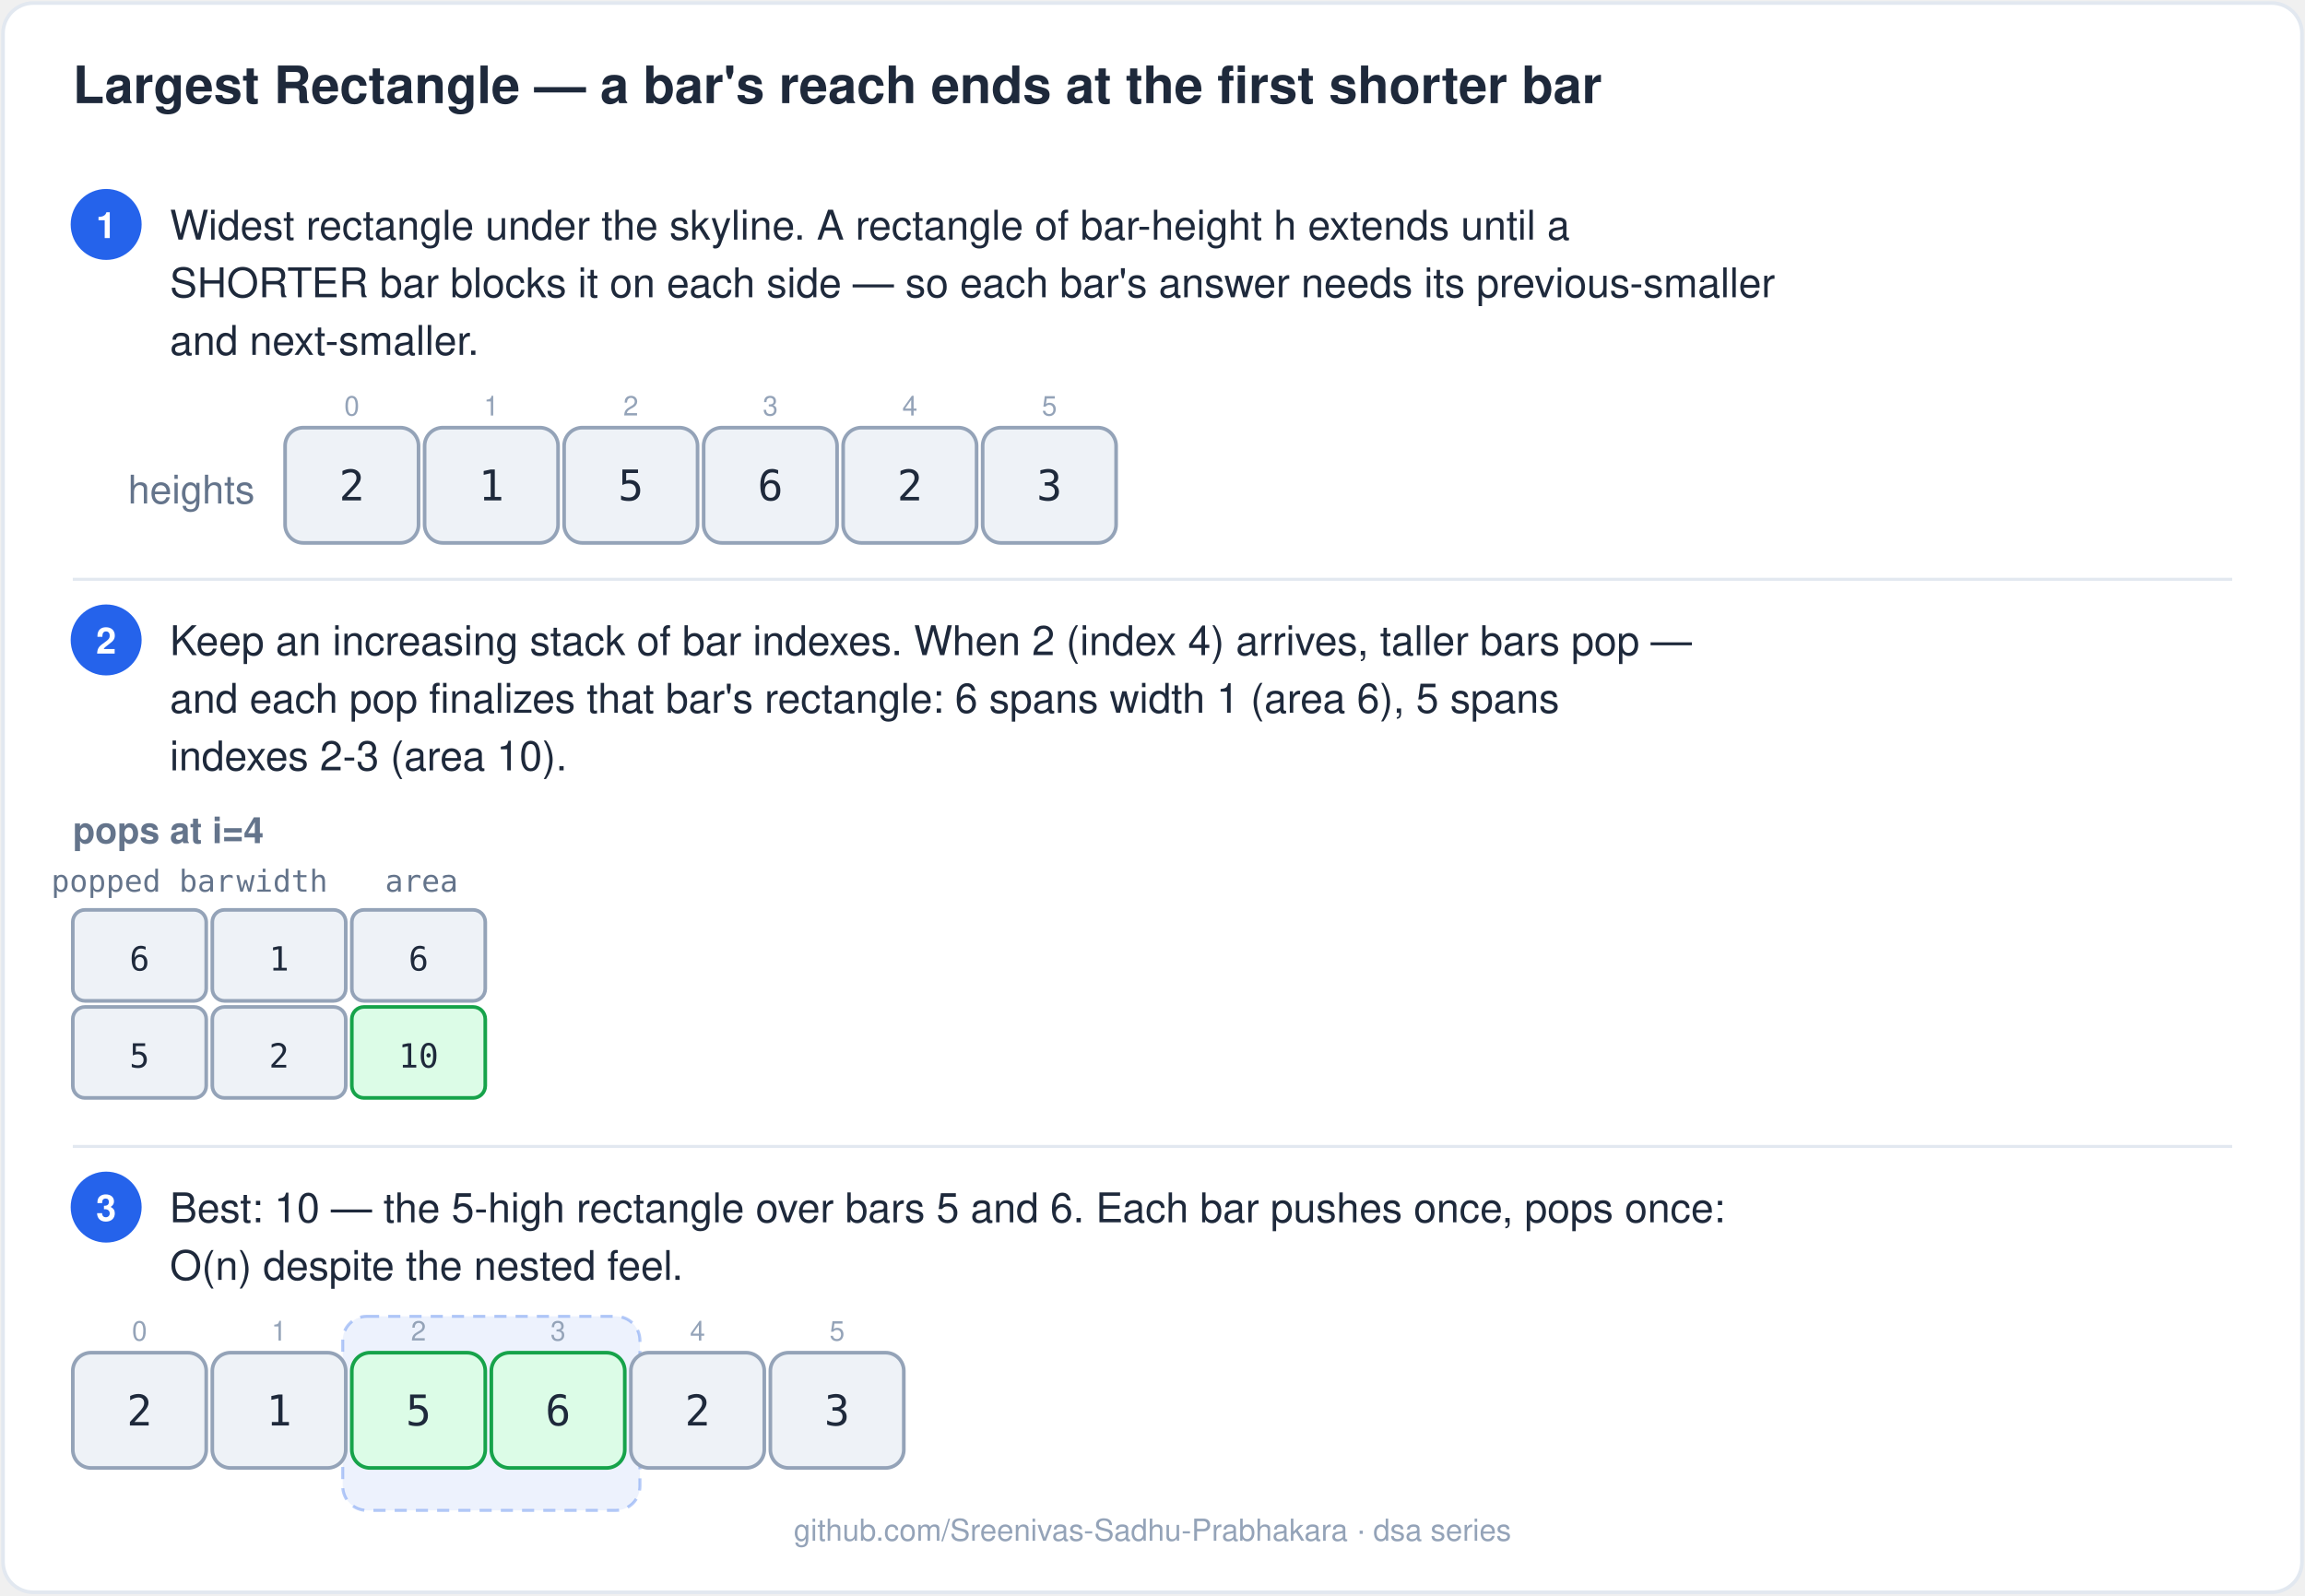
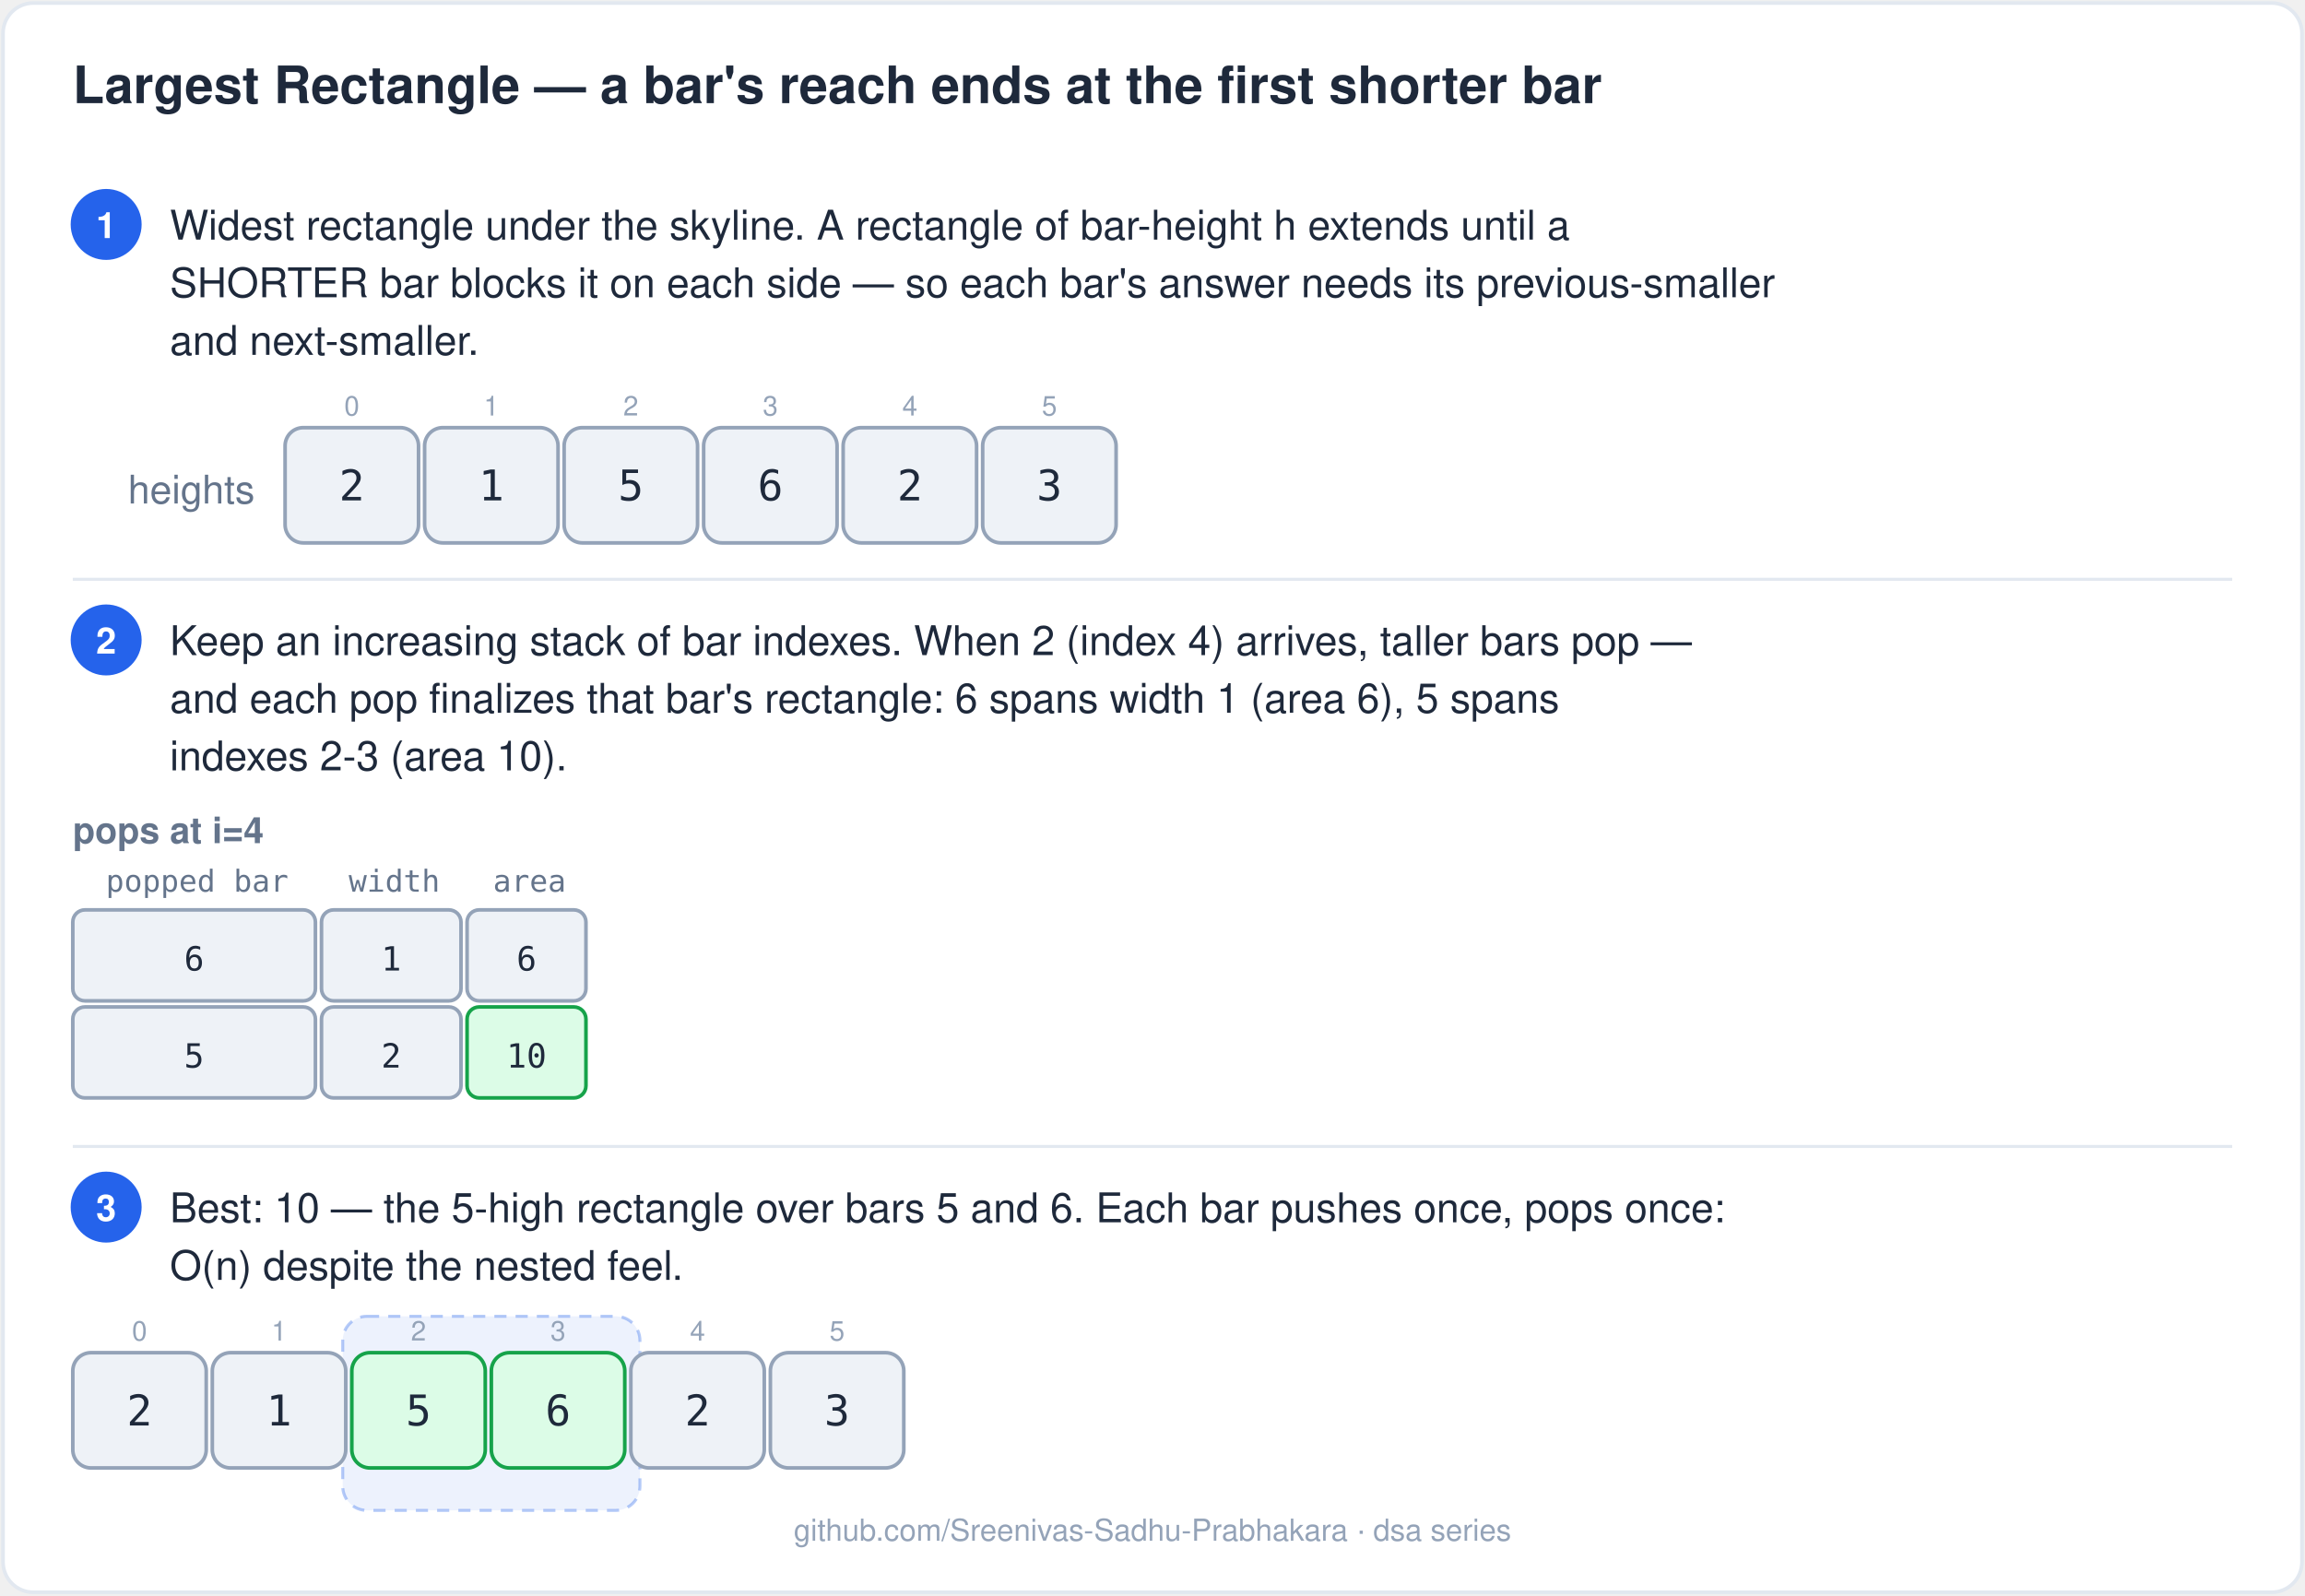
<svg xmlns="http://www.w3.org/2000/svg" width="760" height="526" viewBox="0 0 760 526" role="img" aria-label="Step-by-step visual walkthrough">
  <defs>
    <marker id="arr" markerWidth="8" markerHeight="8" refX="6" refY="3" orient="auto">
      <path d="M0,0 L7,3 L0,6 z" fill="context-stroke" />
    </marker>
  </defs>
  <rect x="1.0" y="1.0" width="758.0" height="524.0" rx="10" fill="#ffffff" stroke="#e2e8f0" stroke-width="1.2" />
  <text x="24.0" y="34.0" font-family="-apple-system,Segoe UI,Helvetica,Arial,sans-serif" font-size="17" fill="#1e293b" text-anchor="start" font-weight="600">Largest Rectangle — a bar's reach ends at the first shorter bar</text>
  <circle cx="35.0" cy="74.0" r="11" fill="#2563eb" stroke="#2563eb" stroke-width="1.4" />
  <text x="35.0" y="78.5" font-family="-apple-system,Segoe UI,Helvetica,Arial,sans-serif" font-size="12" fill="#ffffff" text-anchor="middle" font-weight="600">1</text>
  <text x="56.0" y="79.0" font-family="-apple-system,Segoe UI,Helvetica,Arial,sans-serif" font-size="13.5" fill="#1e293b" text-anchor="start">Widest rectangle under the skyline. A rectangle of bar-height h extends until a</text>
  <text x="56.0" y="98.0" font-family="-apple-system,Segoe UI,Helvetica,Arial,sans-serif" font-size="13.5" fill="#1e293b" text-anchor="start">SHORTER bar blocks it on each side — so each bar's answer needs its previous-smaller</text>
  <text x="56.0" y="117.0" font-family="-apple-system,Segoe UI,Helvetica,Arial,sans-serif" font-size="13.5" fill="#1e293b" text-anchor="start">and next-smaller.</text>
  <text x="84.0" y="166.0" font-family="-apple-system,Segoe UI,Helvetica,Arial,sans-serif" font-size="13" fill="#64748b" text-anchor="end">heights</text>
  <rect x="94.0" y="141.0" width="44.0" height="38.0" rx="6" fill="#eef2f7" stroke="#94a3b8" stroke-width="1.2" />
  <text x="116.0" y="165.0" font-family="ui-monospace,Menlo,monospace" font-size="14" fill="#1e293b" text-anchor="middle">2</text>
  <text x="116.0" y="137.0" font-family="-apple-system,Segoe UI,Helvetica,Arial,sans-serif" font-size="9" fill="#94a3b8" text-anchor="middle">0</text>
  <rect x="140.0" y="141.0" width="44.0" height="38.0" rx="6" fill="#eef2f7" stroke="#94a3b8" stroke-width="1.2" />
  <text x="162.0" y="165.0" font-family="ui-monospace,Menlo,monospace" font-size="14" fill="#1e293b" text-anchor="middle">1</text>
  <text x="162.0" y="137.0" font-family="-apple-system,Segoe UI,Helvetica,Arial,sans-serif" font-size="9" fill="#94a3b8" text-anchor="middle">1</text>
  <rect x="186.0" y="141.0" width="44.0" height="38.0" rx="6" fill="#eef2f7" stroke="#94a3b8" stroke-width="1.2" />
  <text x="208.0" y="165.0" font-family="ui-monospace,Menlo,monospace" font-size="14" fill="#1e293b" text-anchor="middle">5</text>
  <text x="208.0" y="137.0" font-family="-apple-system,Segoe UI,Helvetica,Arial,sans-serif" font-size="9" fill="#94a3b8" text-anchor="middle">2</text>
  <rect x="232.0" y="141.0" width="44.0" height="38.0" rx="6" fill="#eef2f7" stroke="#94a3b8" stroke-width="1.2" />
  <text x="254.0" y="165.0" font-family="ui-monospace,Menlo,monospace" font-size="14" fill="#1e293b" text-anchor="middle">6</text>
  <text x="254.0" y="137.0" font-family="-apple-system,Segoe UI,Helvetica,Arial,sans-serif" font-size="9" fill="#94a3b8" text-anchor="middle">3</text>
  <rect x="278.0" y="141.0" width="44.0" height="38.0" rx="6" fill="#eef2f7" stroke="#94a3b8" stroke-width="1.2" />
  <text x="300.0" y="165.0" font-family="ui-monospace,Menlo,monospace" font-size="14" fill="#1e293b" text-anchor="middle">2</text>
  <text x="300.0" y="137.0" font-family="-apple-system,Segoe UI,Helvetica,Arial,sans-serif" font-size="9" fill="#94a3b8" text-anchor="middle">4</text>
  <rect x="324.0" y="141.0" width="44.0" height="38.0" rx="6" fill="#eef2f7" stroke="#94a3b8" stroke-width="1.2" />
  <text x="346.0" y="165.0" font-family="ui-monospace,Menlo,monospace" font-size="14" fill="#1e293b" text-anchor="middle">3</text>
  <text x="346.0" y="137.0" font-family="-apple-system,Segoe UI,Helvetica,Arial,sans-serif" font-size="9" fill="#94a3b8" text-anchor="middle">5</text>
  <line x1="24.0" y1="191.0" x2="736.0" y2="191.0" stroke="#e2e8f0" stroke-width="1" />
  <circle cx="35.0" cy="211.0" r="11" fill="#2563eb" stroke="#2563eb" stroke-width="1.4" />
  <text x="35.0" y="215.5" font-family="-apple-system,Segoe UI,Helvetica,Arial,sans-serif" font-size="12" fill="#ffffff" text-anchor="middle" font-weight="600">2</text>
  <text x="56.0" y="216.0" font-family="-apple-system,Segoe UI,Helvetica,Arial,sans-serif" font-size="13.5" fill="#1e293b" text-anchor="start">Keep an increasing stack of bar indexes. When 2 (index 4) arrives, taller bars pop —</text>
  <text x="56.0" y="235.0" font-family="-apple-system,Segoe UI,Helvetica,Arial,sans-serif" font-size="13.5" fill="#1e293b" text-anchor="start">and each pop finalizes that bar's rectangle: 6 spans width 1 (area 6), 5 spans</text>
  <text x="56.0" y="254.0" font-family="-apple-system,Segoe UI,Helvetica,Arial,sans-serif" font-size="13.5" fill="#1e293b" text-anchor="start">indexes 2-3 (area 10).</text>
  <text x="24.0" y="278.0" font-family="-apple-system,Segoe UI,Helvetica,Arial,sans-serif" font-size="12" fill="#64748b" text-anchor="start" font-weight="600">pops at i=4</text>
-   <text x="47.0" y="294.0" font-family="ui-monospace,Menlo,monospace" font-size="10" fill="#64748b" text-anchor="middle">popped bar</text>
-   <text x="93.0" y="294.0" font-family="ui-monospace,Menlo,monospace" font-size="10" fill="#64748b" text-anchor="middle">width</text>
-   <text x="139.0" y="294.0" font-family="ui-monospace,Menlo,monospace" font-size="10" fill="#64748b" text-anchor="middle">area</text>
-   <rect x="24.0" y="300.0" width="44.0" height="30.0" rx="4" fill="#eef2f7" stroke="#94a3b8" stroke-width="1.2" />
-   <text x="46.0" y="320.0" font-family="ui-monospace,Menlo,monospace" font-size="11" fill="#1e293b" text-anchor="middle">6</text>
-   <rect x="70.0" y="300.0" width="44.0" height="30.0" rx="4" fill="#eef2f7" stroke="#94a3b8" stroke-width="1.2" />
-   <text x="92.0" y="320.0" font-family="ui-monospace,Menlo,monospace" font-size="11" fill="#1e293b" text-anchor="middle">1</text>
-   <rect x="116.0" y="300.0" width="44.0" height="30.0" rx="4" fill="#eef2f7" stroke="#94a3b8" stroke-width="1.2" />
-   <text x="138.0" y="320.0" font-family="ui-monospace,Menlo,monospace" font-size="11" fill="#1e293b" text-anchor="middle">6</text>
-   <rect x="24.0" y="332.0" width="44.0" height="30.0" rx="4" fill="#eef2f7" stroke="#94a3b8" stroke-width="1.2" />
-   <text x="46.0" y="352.0" font-family="ui-monospace,Menlo,monospace" font-size="11" fill="#1e293b" text-anchor="middle">5</text>
-   <rect x="70.0" y="332.0" width="44.0" height="30.0" rx="4" fill="#eef2f7" stroke="#94a3b8" stroke-width="1.2" />
-   <text x="92.0" y="352.0" font-family="ui-monospace,Menlo,monospace" font-size="11" fill="#1e293b" text-anchor="middle">2</text>
-   <rect x="116.0" y="332.0" width="44.0" height="30.0" rx="4" fill="#dcfce7" stroke="#16a34a" stroke-width="1.2" />
-   <text x="138.0" y="352.0" font-family="ui-monospace,Menlo,monospace" font-size="11" fill="#1e293b" text-anchor="middle">10</text>
+   <text x="65.0" y="294.0" font-family="ui-monospace,Menlo,monospace" font-size="10" fill="#64748b" text-anchor="middle">popped bar</text>
+   <text x="130.0" y="294.0" font-family="ui-monospace,Menlo,monospace" font-size="10" fill="#64748b" text-anchor="middle">width</text>
+   <text x="174.6" y="294.0" font-family="ui-monospace,Menlo,monospace" font-size="10" fill="#64748b" text-anchor="middle">area</text>
+   <rect x="24.0" y="300.0" width="80.0" height="30.0" rx="4" fill="#eef2f7" stroke="#94a3b8" stroke-width="1.2" />
+   <text x="64.0" y="320.0" font-family="ui-monospace,Menlo,monospace" font-size="11" fill="#1e293b" text-anchor="middle">6</text>
+   <rect x="106.0" y="300.0" width="46.0" height="30.0" rx="4" fill="#eef2f7" stroke="#94a3b8" stroke-width="1.2" />
+   <text x="129.0" y="320.0" font-family="ui-monospace,Menlo,monospace" font-size="11" fill="#1e293b" text-anchor="middle">1</text>
+   <rect x="154.0" y="300.0" width="39.2" height="30.0" rx="4" fill="#eef2f7" stroke="#94a3b8" stroke-width="1.2" />
+   <text x="173.6" y="320.0" font-family="ui-monospace,Menlo,monospace" font-size="11" fill="#1e293b" text-anchor="middle">6</text>
+   <rect x="24.0" y="332.0" width="80.0" height="30.0" rx="4" fill="#eef2f7" stroke="#94a3b8" stroke-width="1.2" />
+   <text x="64.0" y="352.0" font-family="ui-monospace,Menlo,monospace" font-size="11" fill="#1e293b" text-anchor="middle">5</text>
+   <rect x="106.0" y="332.0" width="46.0" height="30.0" rx="4" fill="#eef2f7" stroke="#94a3b8" stroke-width="1.2" />
+   <text x="129.0" y="352.0" font-family="ui-monospace,Menlo,monospace" font-size="11" fill="#1e293b" text-anchor="middle">2</text>
+   <rect x="154.0" y="332.0" width="39.2" height="30.0" rx="4" fill="#dcfce7" stroke="#16a34a" stroke-width="1.2" />
+   <text x="173.6" y="352.0" font-family="ui-monospace,Menlo,monospace" font-size="11" fill="#1e293b" text-anchor="middle">10</text>
  <line x1="24.0" y1="378.0" x2="736.0" y2="378.0" stroke="#e2e8f0" stroke-width="1" />
  <circle cx="35.0" cy="398.0" r="11" fill="#2563eb" stroke="#2563eb" stroke-width="1.4" />
  <text x="35.0" y="402.5" font-family="-apple-system,Segoe UI,Helvetica,Arial,sans-serif" font-size="12" fill="#ffffff" text-anchor="middle" font-weight="600">3</text>
  <text x="56.0" y="403.0" font-family="-apple-system,Segoe UI,Helvetica,Arial,sans-serif" font-size="13.5" fill="#1e293b" text-anchor="start">Best: 10 — the 5-high rectangle over bars 5 and 6. Each bar pushes once, pops once:</text>
  <text x="56.0" y="422.0" font-family="-apple-system,Segoe UI,Helvetica,Arial,sans-serif" font-size="13.5" fill="#1e293b" text-anchor="start">O(n) despite the nested feel.</text>
  <rect x="113.0" y="434.0" width="98.0" height="64.0" rx="8" fill="#2563eb14" stroke="#2563eb55" stroke-width="1" stroke-dasharray="4 3" />
  <rect x="24.0" y="446.0" width="44.0" height="38.0" rx="6" fill="#eef2f7" stroke="#94a3b8" stroke-width="1.2" />
  <text x="46.0" y="470.0" font-family="ui-monospace,Menlo,monospace" font-size="14" fill="#1e293b" text-anchor="middle">2</text>
  <text x="46.0" y="442.0" font-family="-apple-system,Segoe UI,Helvetica,Arial,sans-serif" font-size="9" fill="#94a3b8" text-anchor="middle">0</text>
  <rect x="70.0" y="446.0" width="44.0" height="38.0" rx="6" fill="#eef2f7" stroke="#94a3b8" stroke-width="1.2" />
  <text x="92.0" y="470.0" font-family="ui-monospace,Menlo,monospace" font-size="14" fill="#1e293b" text-anchor="middle">1</text>
  <text x="92.0" y="442.0" font-family="-apple-system,Segoe UI,Helvetica,Arial,sans-serif" font-size="9" fill="#94a3b8" text-anchor="middle">1</text>
  <rect x="116.0" y="446.0" width="44.0" height="38.0" rx="6" fill="#dcfce7" stroke="#16a34a" stroke-width="1.2" />
  <text x="138.0" y="470.0" font-family="ui-monospace,Menlo,monospace" font-size="14" fill="#1e293b" text-anchor="middle">5</text>
  <text x="138.0" y="442.0" font-family="-apple-system,Segoe UI,Helvetica,Arial,sans-serif" font-size="9" fill="#94a3b8" text-anchor="middle">2</text>
  <rect x="162.0" y="446.0" width="44.0" height="38.0" rx="6" fill="#dcfce7" stroke="#16a34a" stroke-width="1.2" />
  <text x="184.0" y="470.0" font-family="ui-monospace,Menlo,monospace" font-size="14" fill="#1e293b" text-anchor="middle">6</text>
  <text x="184.0" y="442.0" font-family="-apple-system,Segoe UI,Helvetica,Arial,sans-serif" font-size="9" fill="#94a3b8" text-anchor="middle">3</text>
  <rect x="208.0" y="446.0" width="44.0" height="38.0" rx="6" fill="#eef2f7" stroke="#94a3b8" stroke-width="1.2" />
  <text x="230.0" y="470.0" font-family="ui-monospace,Menlo,monospace" font-size="14" fill="#1e293b" text-anchor="middle">2</text>
  <text x="230.0" y="442.0" font-family="-apple-system,Segoe UI,Helvetica,Arial,sans-serif" font-size="9" fill="#94a3b8" text-anchor="middle">4</text>
  <rect x="254.0" y="446.0" width="44.0" height="38.0" rx="6" fill="#eef2f7" stroke="#94a3b8" stroke-width="1.2" />
  <text x="276.0" y="470.0" font-family="ui-monospace,Menlo,monospace" font-size="14" fill="#1e293b" text-anchor="middle">3</text>
  <text x="276.0" y="442.0" font-family="-apple-system,Segoe UI,Helvetica,Arial,sans-serif" font-size="9" fill="#94a3b8" text-anchor="middle">5</text>
  <text x="380.0" y="508.0" font-family="-apple-system,Segoe UI,Helvetica,Arial,sans-serif" font-size="10" fill="#94a3b8" text-anchor="middle">github.com/Sreenivas-Sadhu-Prabhakara · dsa series</text>
</svg>
